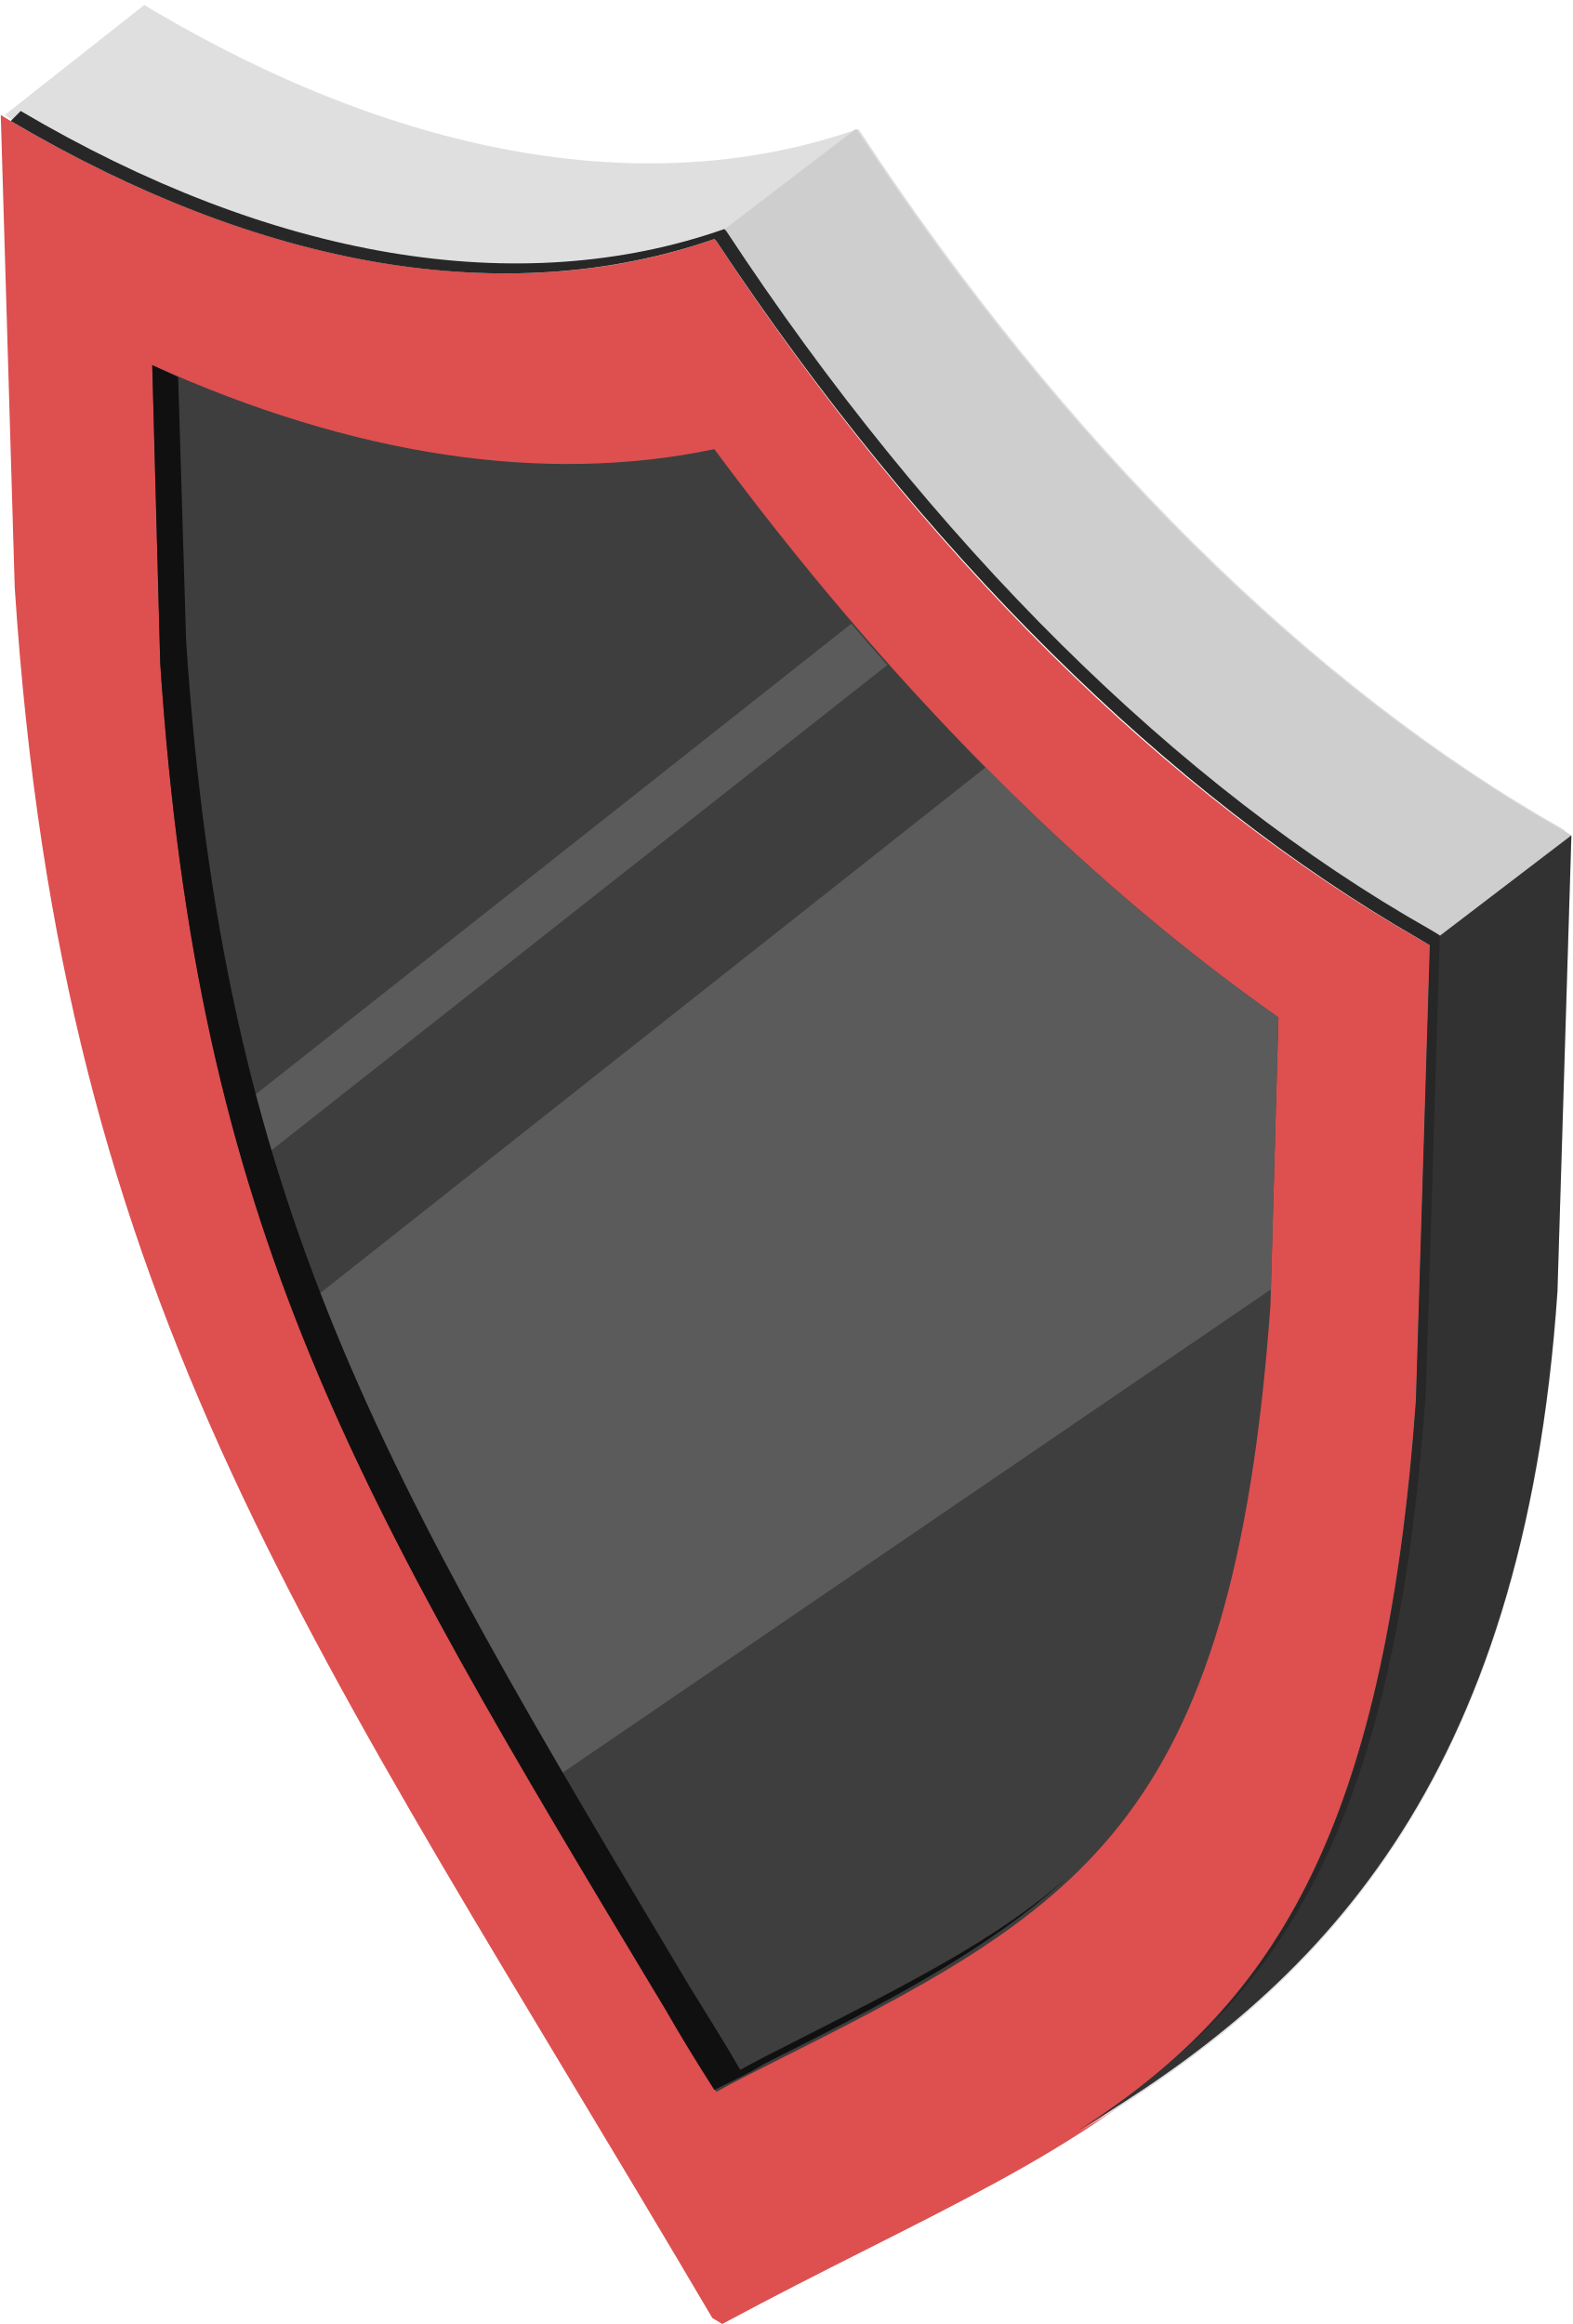
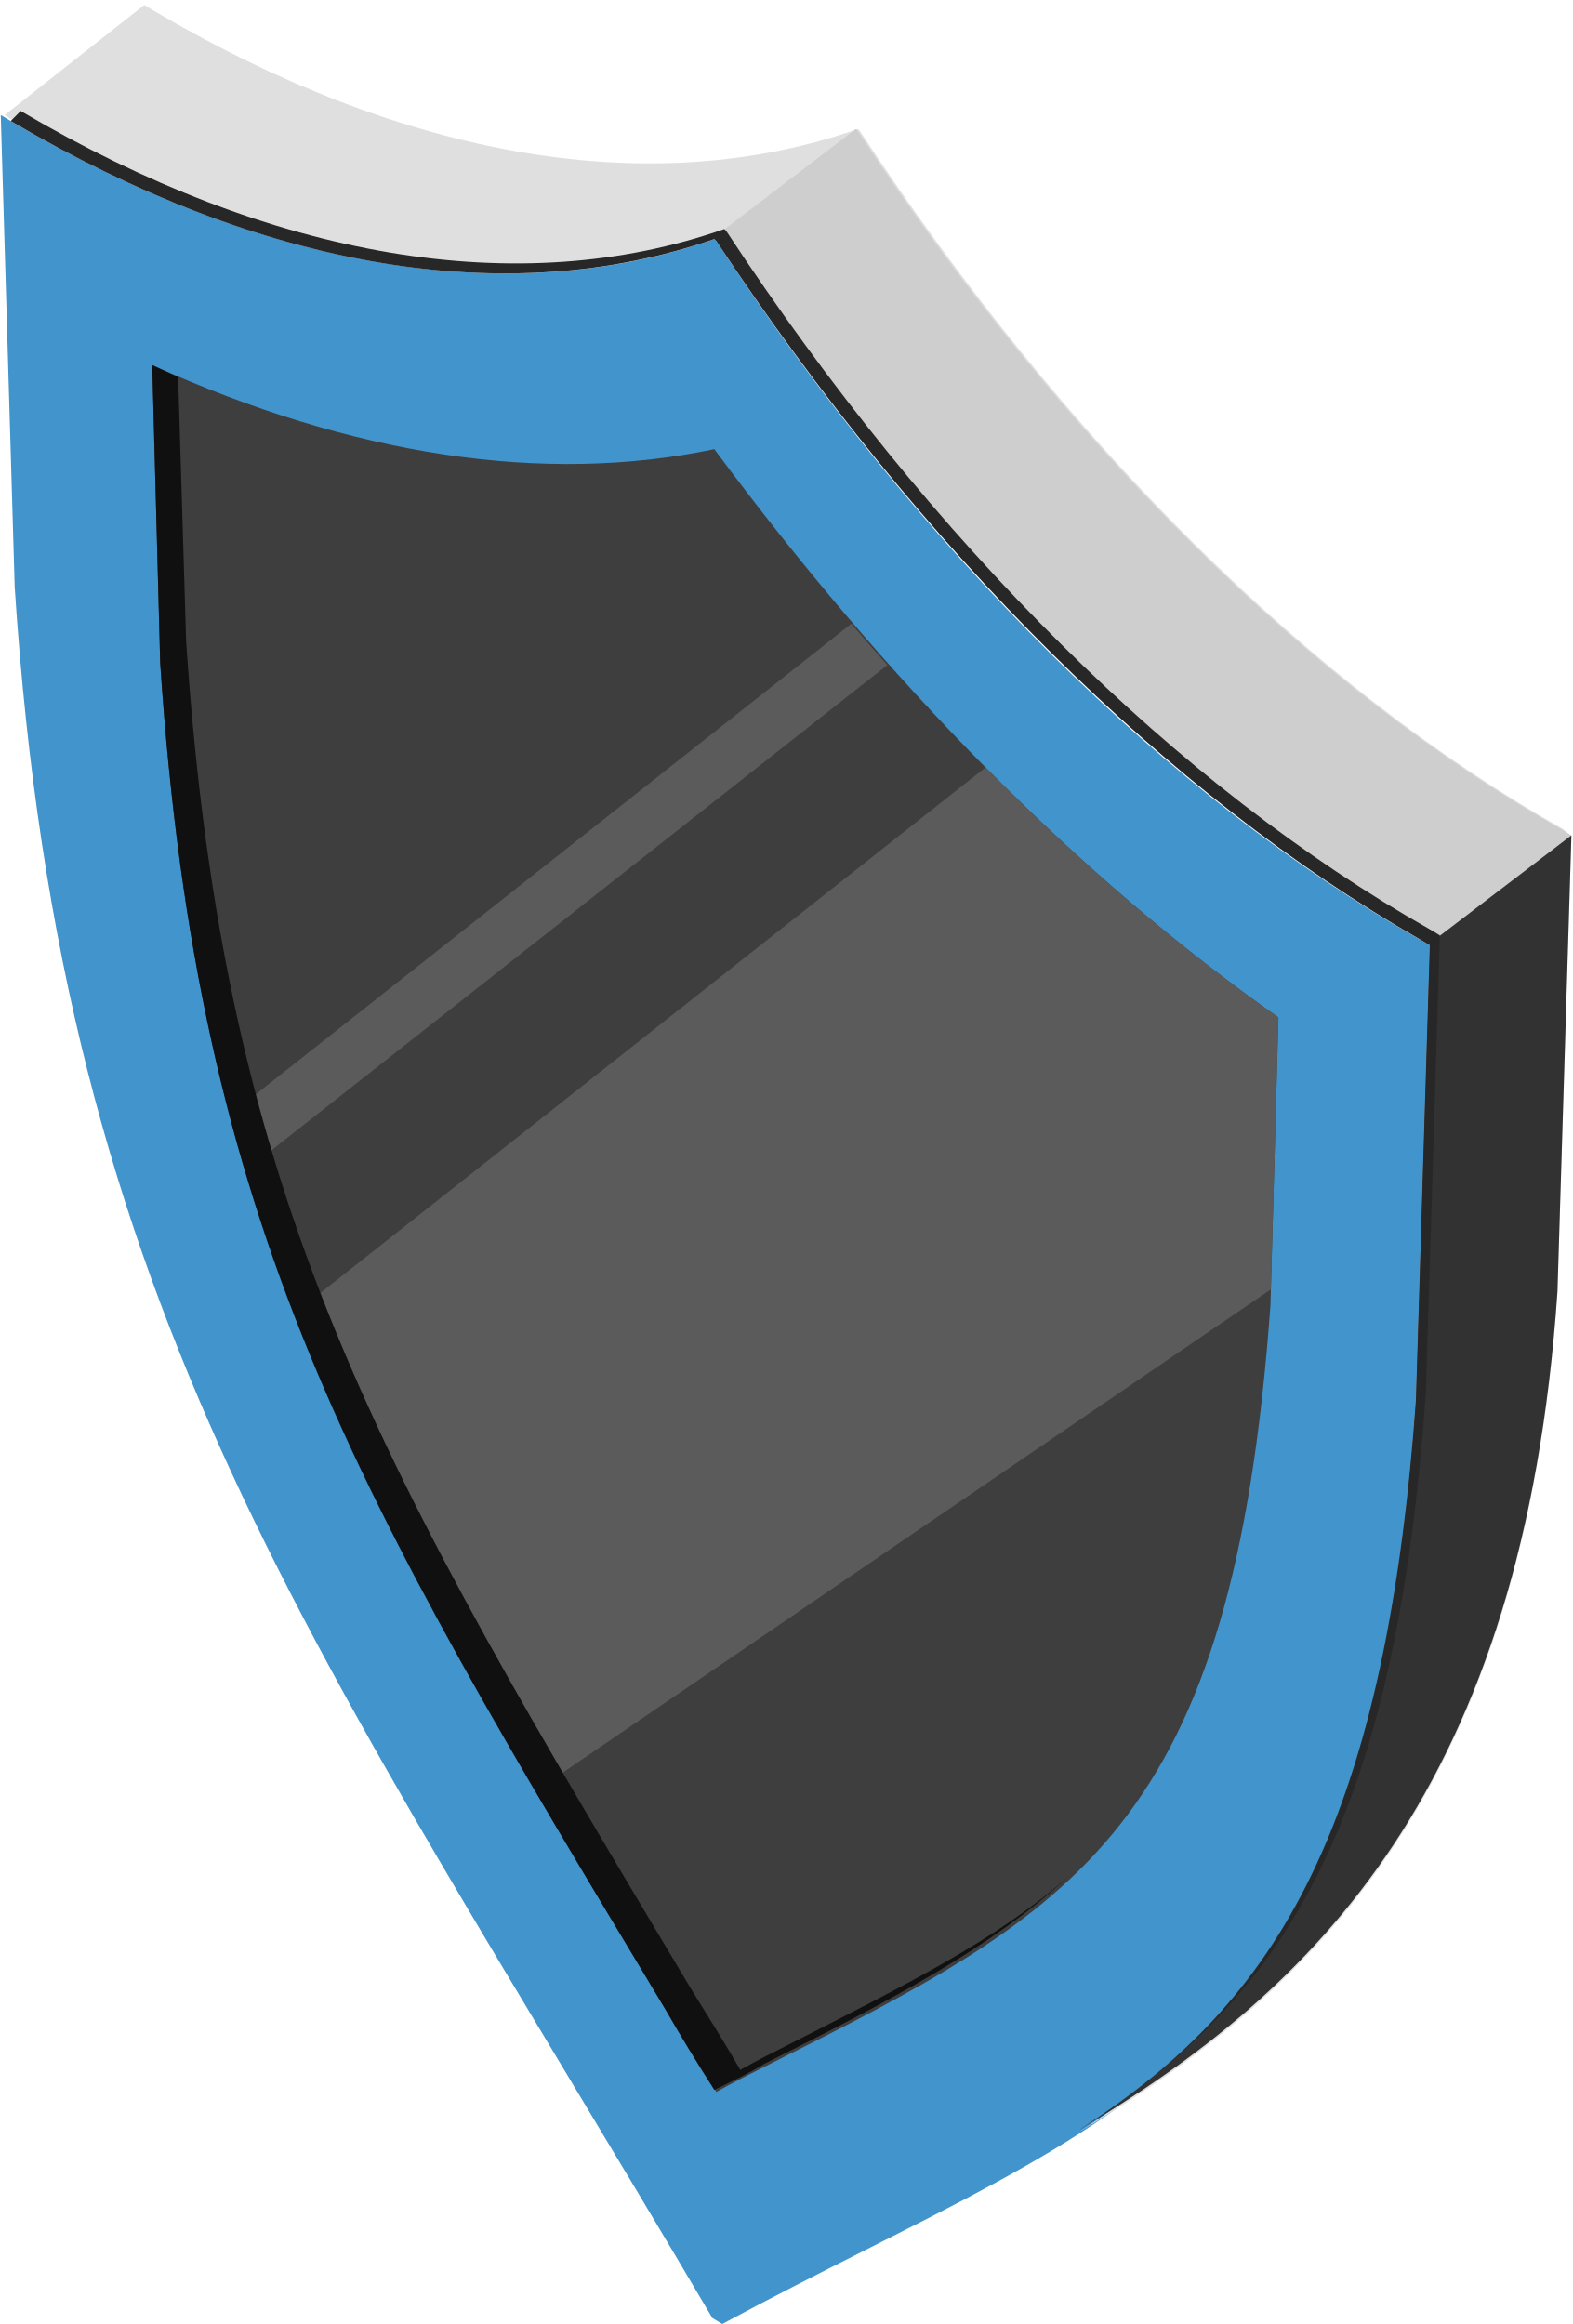
<svg xmlns="http://www.w3.org/2000/svg" width="268" height="396" fill="none">
-   <path d="M241.93 160.065c-42.791-24.207-84.902-65.803-119.881-118.99l-.34-.341c-34.98 12.274-77.09 5.114-119.881-20.116L.13 19.595l2.377 80.463c8.15 124.787 50.602 178.997 118.862 294.919l1.698 1.023c68.261-36.822 110.712-41.936 118.863-157.176l2.377-77.736-2.377-1.023z" fill="#DE4F4F" />
+   <path d="M241.93 160.065c-42.791-24.207-84.902-65.803-119.881-118.99l-.34-.341c-34.98 12.274-77.09 5.114-119.881-20.116L.13 19.595l2.377 80.463c8.15 124.787 50.602 178.997 118.862 294.919l1.698 1.023c68.261-36.822 110.712-41.936 118.863-157.176l2.377-77.736-2.377-1.023z" fill="#4294CC" />
  <path d="M266.381 141.313C223.591 117.106 181.48 75.51 146.5 22.323l-.339-.341C111.181 34.256 69.07 27.096 26.28 1.866L24.58.843.81 19.595l1.019.682c42.79 25.23 84.901 32.39 119.881 20.116l.34.34c35.319 53.188 77.09 94.784 119.881 119.332l1.698 1.023-2.378 77.736c-5.433 75.349-25.13 103.647-57.393 124.445 40.074-23.866 75.732-58.302 81.506-142.856l2.377-77.736-1.359-1.364z" fill="#DFDFDF" />
  <path d="M267.74 142.336l-1.698-1.023c-42.791-24.207-84.902-65.803-119.881-118.99l-.34-.341-24.112 18.41.34.342c35.319 53.187 77.09 94.783 119.881 119.331l1.698 1.023 24.112-18.752z" fill="#CECECE" />
  <path d="M243.628 160.747l-2.377 77.736c-5.434 75.349-25.131 103.647-57.394 124.445 40.074-23.866 75.733-58.302 81.506-142.856l2.377-77.736-24.112 18.411z" fill="#323232" />
  <path d="M113.219 342.13c-52.639-87.964-79.468-132.287-85.92-229.116l-1.359-50.8c33.961 15.342 66.563 20.456 95.769 14.32 29.546 39.89 62.149 72.962 96.109 96.828l-1.358 49.096c-6.453 89.328-32.942 102.966-85.921 129.56-2.717 1.364-5.433 2.727-8.49 4.432-3.056-4.773-5.773-9.546-8.83-14.32z" fill="#3E3E3E" />
  <path fill-rule="evenodd" clip-rule="evenodd" d="M167.919 130.766c16.147 16.317 32.852 30.616 49.899 42.596l-1.282 46.348-125.268 85.479c-17.306-29.613-30.92-54.908-41.148-81.345l117.799-93.078zm-22.868-24.484a483.615 483.615 0 006.133 7.036L41.754 199.55a316.494 316.494 0 01-2.661-9.545l105.958-83.723z" fill="#5B5B5B" />
  <path d="M134.614 348.267c-2.716 1.364-5.433 2.728-8.49 4.433-2.717-4.774-5.773-9.547-8.49-13.979-52.978-88.646-79.468-132.969-85.92-229.457l-1.359-45.005c-1.358-.682-3.056-1.364-4.415-2.046l1.359 50.801c6.452 96.829 32.942 141.152 85.92 229.116 2.717 4.774 5.434 9.206 8.49 13.979 2.717-1.364 5.774-2.727 8.491-4.432 21.734-10.91 38.715-19.775 51.959-32.049-12.225 10.91-28.187 18.752-47.545 28.639z" fill="#111010" />
  <path d="M243.628 158.36c-42.79-24.207-84.902-65.802-119.881-118.99l-.34-.341c-34.98 12.274-77.09 5.114-119.88-20.116l-1.699 1.705c42.79 25.23 84.562 32.39 119.881 20.116l.34.34c34.979 52.847 77.091 94.443 119.881 118.991l1.698 1.023-2.377 77.736c-4.415 62.393-19.018 92.737-42.111 112.853 24.112-20.457 39.394-50.46 43.809-114.558l2.377-77.736-1.698-1.023z" fill="#272727" />
</svg>
